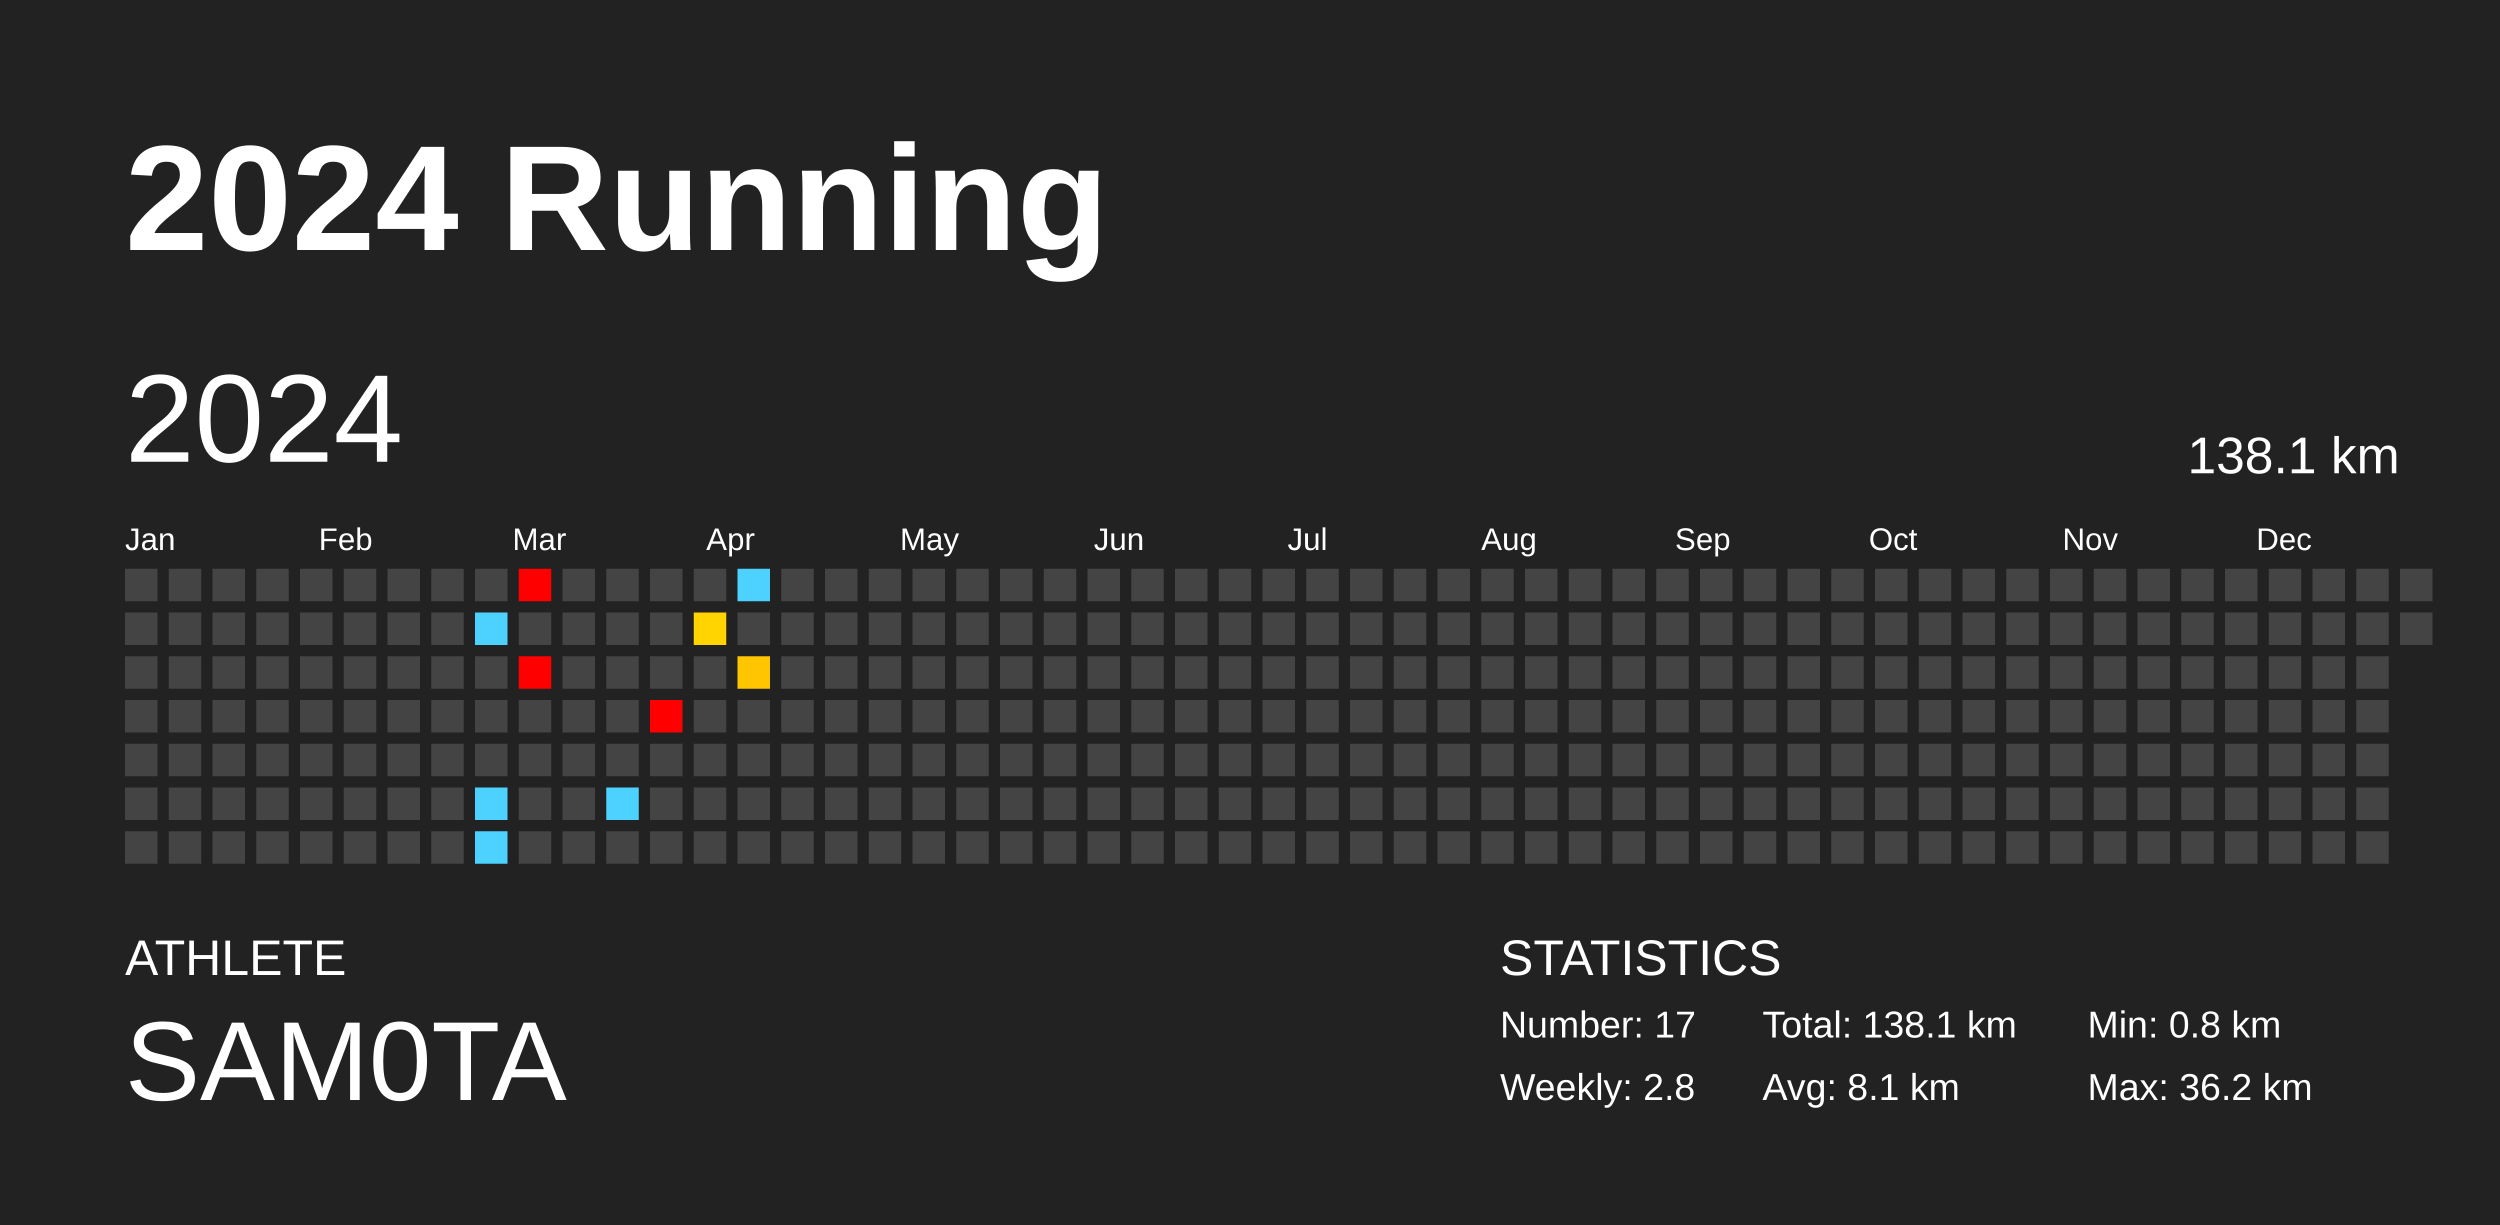
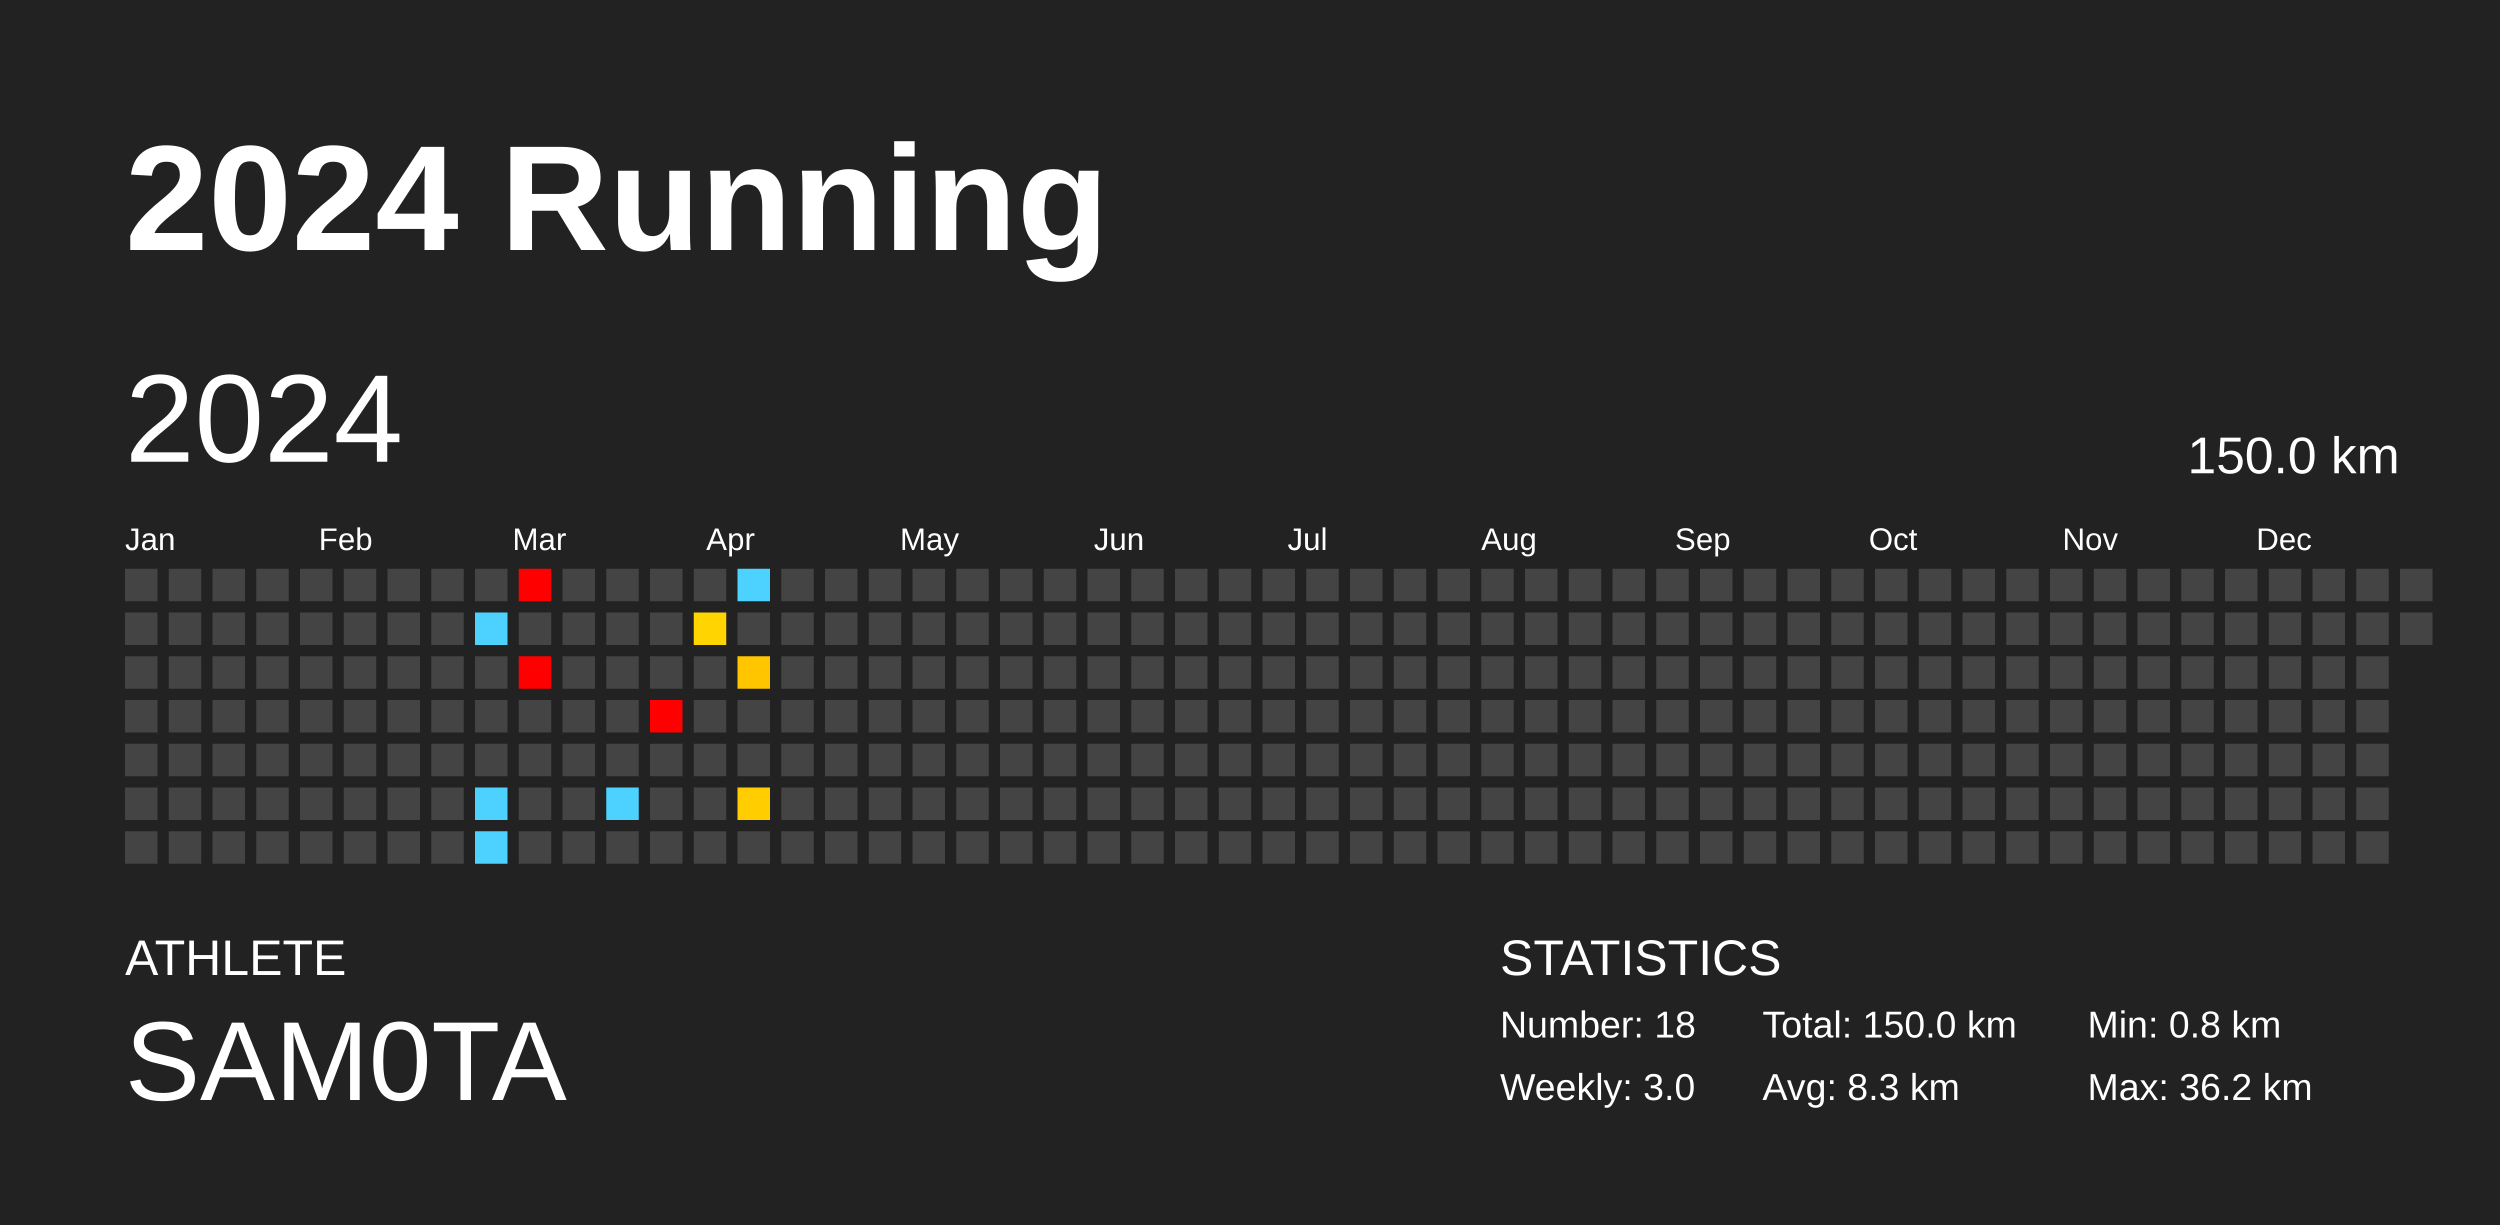
<svg xmlns="http://www.w3.org/2000/svg" baseProfile="full" height="98mm" version="1.1" viewBox="0,0,200,98" width="200mm">
  <defs />
  <rect fill="#222222" height="98" width="200" x="0" y="0" />
  <text fill="#FFFFFF" style="font-size:12px; font-family:Arial; font-weight:bold;" x="10" y="20">2024 Running</text>
  <text fill="#FFFFFF" style="font-size:4px; font-family:Arial" x="10" y="78">ATHLETE</text>
  <text fill="#FFFFFF" style="font-size:9px; font-family:Arial" x="10" y="88">SAM0TA</text>
  <text fill="#FFFFFF" style="font-size:4px; font-family:Arial" x="120" y="78">STATISTICS</text>
-   <text fill="#FFFFFF" style="font-size:3px; font-family:Arial" x="120" y="83">Number: 17</text>
-   <text fill="#FFFFFF" style="font-size:3px; font-family:Arial" x="120" y="88">Weekly: 2.8</text>
-   <text fill="#FFFFFF" style="font-size:3px; font-family:Arial" x="141" y="83">Total: 138.1 km</text>
-   <text fill="#FFFFFF" style="font-size:3px; font-family:Arial" x="141" y="88">Avg: 8.1 km</text>
+   <text fill="#FFFFFF" style="font-size:3px; font-family:Arial" x="120" y="83">Number: 18</text>
+   <text fill="#FFFFFF" style="font-size:3px; font-family:Arial" x="120" y="88">Weekly: 3.0</text>
+   <text fill="#FFFFFF" style="font-size:3px; font-family:Arial" x="141" y="83">Total: 150.0 km</text>
+   <text fill="#FFFFFF" style="font-size:3px; font-family:Arial" x="141" y="88">Avg: 8.3 km</text>
  <text fill="#FFFFFF" style="font-size:3px; font-family:Arial" x="167" y="83">Min: 0.8 km</text>
  <text fill="#FFFFFF" style="font-size:3px; font-family:Arial" x="167" y="88">Max: 36.2 km</text>
  <text dominant-baseline="hanging" fill="#FFFFFF" style="font-size:10.0px; font-family:Arial;" x="10" y="30">2024</text>
-   <text dominant-baseline="hanging" fill="#FFFFFF" style="font-size:4.125px; font-family:Arial;" x="175" y="35">138.1 km</text>
+   <text dominant-baseline="hanging" fill="#FFFFFF" style="font-size:4.125px; font-family:Arial;" x="175" y="35">150.0 km</text>
  <text fill="#FFFFFF" style="font-size:2.5px; font-family:Arial" x="10.0" y="44">Jan</text>
  <text fill="#FFFFFF" style="font-size:2.5px; font-family:Arial" x="25.5" y="44">Feb</text>
  <text fill="#FFFFFF" style="font-size:2.5px; font-family:Arial" x="41.0" y="44">Mar</text>
  <text fill="#FFFFFF" style="font-size:2.5px; font-family:Arial" x="56.5" y="44">Apr</text>
  <text fill="#FFFFFF" style="font-size:2.5px; font-family:Arial" x="72.0" y="44">May</text>
  <text fill="#FFFFFF" style="font-size:2.5px; font-family:Arial" x="87.5" y="44">Jun</text>
  <text fill="#FFFFFF" style="font-size:2.5px; font-family:Arial" x="103.0" y="44">Jul</text>
  <text fill="#FFFFFF" style="font-size:2.5px; font-family:Arial" x="118.5" y="44">Aug</text>
  <text fill="#FFFFFF" style="font-size:2.5px; font-family:Arial" x="134.0" y="44">Sep</text>
  <text fill="#FFFFFF" style="font-size:2.5px; font-family:Arial" x="149.5" y="44">Oct</text>
  <text fill="#FFFFFF" style="font-size:2.5px; font-family:Arial" x="165.0" y="44">Nov</text>
  <text fill="#FFFFFF" style="font-size:2.5px; font-family:Arial" x="180.5" y="44">Dec</text>
  <rect fill="#444444" height="2.6" width="2.6" x="10.0" y="45.5" />
  <rect fill="#444444" height="2.6" width="2.6" x="10.0" y="49.0" />
  <rect fill="#444444" height="2.6" width="2.6" x="10.0" y="52.5" />
  <rect fill="#444444" height="2.6" width="2.6" x="10.0" y="56.0" />
  <rect fill="#444444" height="2.6" width="2.6" x="10.0" y="59.5" />
  <rect fill="#444444" height="2.6" width="2.6" x="10.0" y="63.0" />
  <rect fill="#444444" height="2.6" width="2.6" x="10.0" y="66.5" />
  <rect fill="#444444" height="2.6" width="2.6" x="13.5" y="45.5" />
  <rect fill="#444444" height="2.6" width="2.6" x="13.5" y="49.0" />
  <rect fill="#444444" height="2.6" width="2.6" x="13.5" y="52.5" />
  <rect fill="#444444" height="2.6" width="2.6" x="13.5" y="56.0" />
  <rect fill="#444444" height="2.6" width="2.6" x="13.5" y="59.5" />
  <rect fill="#444444" height="2.6" width="2.6" x="13.5" y="63.0" />
  <rect fill="#444444" height="2.6" width="2.6" x="13.5" y="66.5" />
  <rect fill="#444444" height="2.6" width="2.6" x="17.0" y="45.5" />
  <rect fill="#444444" height="2.6" width="2.6" x="17.0" y="49.0" />
  <rect fill="#444444" height="2.6" width="2.6" x="17.0" y="52.5" />
  <rect fill="#444444" height="2.6" width="2.6" x="17.0" y="56.0" />
  <rect fill="#444444" height="2.6" width="2.6" x="17.0" y="59.5" />
  <rect fill="#444444" height="2.6" width="2.6" x="17.0" y="63.0" />
  <rect fill="#444444" height="2.6" width="2.6" x="17.0" y="66.5" />
  <rect fill="#444444" height="2.6" width="2.6" x="20.5" y="45.5" />
  <rect fill="#444444" height="2.6" width="2.6" x="20.5" y="49.0" />
  <rect fill="#444444" height="2.6" width="2.6" x="20.5" y="52.5" />
  <rect fill="#444444" height="2.6" width="2.6" x="20.5" y="56.0" />
  <rect fill="#444444" height="2.6" width="2.6" x="20.5" y="59.5" />
  <rect fill="#444444" height="2.6" width="2.6" x="20.5" y="63.0" />
  <rect fill="#444444" height="2.6" width="2.6" x="20.5" y="66.5" />
  <rect fill="#444444" height="2.6" width="2.6" x="24.0" y="45.5" />
  <rect fill="#444444" height="2.6" width="2.6" x="24.0" y="49.0" />
  <rect fill="#444444" height="2.6" width="2.6" x="24.0" y="52.5" />
  <rect fill="#444444" height="2.6" width="2.6" x="24.0" y="56.0" />
  <rect fill="#444444" height="2.6" width="2.6" x="24.0" y="59.5" />
  <rect fill="#444444" height="2.6" width="2.6" x="24.0" y="63.0" />
  <rect fill="#444444" height="2.6" width="2.6" x="24.0" y="66.5" />
  <rect fill="#444444" height="2.6" width="2.6" x="27.5" y="45.5" />
  <rect fill="#444444" height="2.6" width="2.6" x="27.5" y="49.0" />
  <rect fill="#444444" height="2.6" width="2.6" x="27.5" y="52.5" />
  <rect fill="#444444" height="2.6" width="2.6" x="27.5" y="56.0" />
  <rect fill="#444444" height="2.6" width="2.6" x="27.5" y="59.5" />
  <rect fill="#444444" height="2.6" width="2.6" x="27.5" y="63.0" />
  <rect fill="#444444" height="2.6" width="2.6" x="27.5" y="66.5" />
  <rect fill="#444444" height="2.6" width="2.6" x="31.0" y="45.5" />
  <rect fill="#444444" height="2.6" width="2.6" x="31.0" y="49.0" />
  <rect fill="#444444" height="2.6" width="2.6" x="31.0" y="52.5" />
  <rect fill="#444444" height="2.6" width="2.6" x="31.0" y="56.0" />
  <rect fill="#444444" height="2.6" width="2.6" x="31.0" y="59.5" />
  <rect fill="#444444" height="2.6" width="2.6" x="31.0" y="63.0" />
  <rect fill="#444444" height="2.6" width="2.6" x="31.0" y="66.5" />
  <rect fill="#444444" height="2.6" width="2.6" x="34.5" y="45.5" />
  <rect fill="#444444" height="2.6" width="2.6" x="34.5" y="49.0" />
  <rect fill="#444444" height="2.6" width="2.6" x="34.5" y="52.5" />
  <rect fill="#444444" height="2.6" width="2.6" x="34.5" y="56.0" />
  <rect fill="#444444" height="2.6" width="2.6" x="34.5" y="59.5" />
  <rect fill="#444444" height="2.6" width="2.6" x="34.5" y="63.0" />
  <rect fill="#444444" height="2.6" width="2.6" x="34.5" y="66.5" />
  <rect fill="#444444" height="2.6" width="2.6" x="38.0" y="45.5" />
  <rect fill="#4dd2ff" height="2.6" width="2.6" x="38.0" y="49.0" />
  <rect fill="#444444" height="2.6" width="2.6" x="38.0" y="52.5" />
  <rect fill="#444444" height="2.6" width="2.6" x="38.0" y="56.0" />
  <rect fill="#444444" height="2.6" width="2.6" x="38.0" y="59.5" />
  <rect fill="#4dd2ff" height="2.6" width="2.6" x="38.0" y="63.0" />
  <rect fill="#4dd2ff" height="2.6" width="2.6" x="38.0" y="66.5" />
  <rect fill="red" height="2.6" width="2.6" x="41.5" y="45.5" />
  <rect fill="#444444" height="2.6" width="2.6" x="41.5" y="49.0" />
  <rect fill="red" height="2.6" width="2.6" x="41.5" y="52.5" />
  <rect fill="#444444" height="2.6" width="2.6" x="41.5" y="56.0" />
  <rect fill="#444444" height="2.6" width="2.6" x="41.5" y="59.5" />
  <rect fill="#444444" height="2.6" width="2.6" x="41.5" y="63.0" />
  <rect fill="#444444" height="2.6" width="2.6" x="41.5" y="66.5" />
  <rect fill="#444444" height="2.6" width="2.6" x="45.0" y="45.5" />
  <rect fill="#444444" height="2.6" width="2.6" x="45.0" y="49.0" />
  <rect fill="#444444" height="2.6" width="2.6" x="45.0" y="52.5" />
  <rect fill="#444444" height="2.6" width="2.6" x="45.0" y="56.0" />
  <rect fill="#444444" height="2.6" width="2.6" x="45.0" y="59.5" />
  <rect fill="#444444" height="2.6" width="2.6" x="45.0" y="63.0" />
  <rect fill="#444444" height="2.6" width="2.6" x="45.0" y="66.5" />
  <rect fill="#444444" height="2.6" width="2.6" x="48.5" y="45.5" />
  <rect fill="#444444" height="2.6" width="2.6" x="48.5" y="49.0" />
  <rect fill="#444444" height="2.6" width="2.6" x="48.5" y="52.5" />
  <rect fill="#444444" height="2.6" width="2.6" x="48.5" y="56.0" />
  <rect fill="#444444" height="2.6" width="2.6" x="48.5" y="59.5" />
  <rect fill="#4dd2ff" height="2.6" width="2.6" x="48.5" y="63.0" />
  <rect fill="#444444" height="2.6" width="2.6" x="48.5" y="66.5" />
  <rect fill="#444444" height="2.6" width="2.6" x="52.0" y="45.5" />
  <rect fill="#444444" height="2.6" width="2.6" x="52.0" y="49.0" />
  <rect fill="#444444" height="2.6" width="2.6" x="52.0" y="52.5" />
  <rect fill="red" height="2.6" width="2.6" x="52.0" y="56.0" />
  <rect fill="#444444" height="2.6" width="2.6" x="52.0" y="59.5" />
  <rect fill="#444444" height="2.6" width="2.6" x="52.0" y="63.0" />
  <rect fill="#444444" height="2.6" width="2.6" x="52.0" y="66.5" />
  <rect fill="#444444" height="2.6" width="2.6" x="55.5" y="45.5" />
  <rect fill="#ffd400" height="2.6" width="2.6" x="55.5" y="49.0" />
  <rect fill="#444444" height="2.6" width="2.6" x="55.5" y="52.5" />
  <rect fill="#444444" height="2.6" width="2.6" x="55.5" y="56.0" />
  <rect fill="#444444" height="2.6" width="2.6" x="55.5" y="59.5" />
  <rect fill="#444444" height="2.6" width="2.6" x="55.5" y="63.0" />
  <rect fill="#444444" height="2.6" width="2.6" x="55.5" y="66.5" />
  <rect fill="#4dd2ff" height="2.6" width="2.6" x="59.0" y="45.5" />
  <rect fill="#444444" height="2.6" width="2.6" x="59.0" y="49.0" />
  <rect fill="#ffc600" height="2.6" width="2.6" x="59.0" y="52.5" />
  <rect fill="#444444" height="2.6" width="2.6" x="59.0" y="56.0" />
  <rect fill="#444444" height="2.6" width="2.6" x="59.0" y="59.5" />
-   <rect fill="#444444" height="2.6" width="2.6" x="59.0" y="63.0" />
+   <rect fill="#ffcd00" height="2.6" width="2.6" x="59.0" y="63.0" />
  <rect fill="#444444" height="2.6" width="2.6" x="59.0" y="66.5" />
  <rect fill="#444444" height="2.6" width="2.6" x="62.5" y="45.5" />
  <rect fill="#444444" height="2.6" width="2.6" x="62.5" y="49.0" />
  <rect fill="#444444" height="2.6" width="2.6" x="62.5" y="52.5" />
  <rect fill="#444444" height="2.6" width="2.6" x="62.5" y="56.0" />
  <rect fill="#444444" height="2.6" width="2.6" x="62.5" y="59.5" />
  <rect fill="#444444" height="2.6" width="2.6" x="62.5" y="63.0" />
  <rect fill="#444444" height="2.6" width="2.6" x="62.5" y="66.5" />
  <rect fill="#444444" height="2.6" width="2.6" x="66.0" y="45.5" />
  <rect fill="#444444" height="2.6" width="2.6" x="66.0" y="49.0" />
  <rect fill="#444444" height="2.6" width="2.6" x="66.0" y="52.5" />
  <rect fill="#444444" height="2.6" width="2.6" x="66.0" y="56.0" />
  <rect fill="#444444" height="2.6" width="2.6" x="66.0" y="59.5" />
  <rect fill="#444444" height="2.6" width="2.6" x="66.0" y="63.0" />
  <rect fill="#444444" height="2.6" width="2.6" x="66.0" y="66.5" />
  <rect fill="#444444" height="2.6" width="2.6" x="69.5" y="45.5" />
  <rect fill="#444444" height="2.6" width="2.6" x="69.5" y="49.0" />
  <rect fill="#444444" height="2.6" width="2.6" x="69.5" y="52.5" />
  <rect fill="#444444" height="2.6" width="2.6" x="69.5" y="56.0" />
  <rect fill="#444444" height="2.6" width="2.6" x="69.5" y="59.5" />
  <rect fill="#444444" height="2.6" width="2.6" x="69.5" y="63.0" />
  <rect fill="#444444" height="2.6" width="2.6" x="69.5" y="66.5" />
  <rect fill="#444444" height="2.6" width="2.6" x="73.0" y="45.5" />
  <rect fill="#444444" height="2.6" width="2.6" x="73.0" y="49.0" />
  <rect fill="#444444" height="2.6" width="2.6" x="73.0" y="52.5" />
  <rect fill="#444444" height="2.6" width="2.6" x="73.0" y="56.0" />
  <rect fill="#444444" height="2.6" width="2.6" x="73.0" y="59.5" />
  <rect fill="#444444" height="2.6" width="2.6" x="73.0" y="63.0" />
  <rect fill="#444444" height="2.6" width="2.6" x="73.0" y="66.5" />
  <rect fill="#444444" height="2.6" width="2.6" x="76.5" y="45.5" />
  <rect fill="#444444" height="2.6" width="2.6" x="76.5" y="49.0" />
  <rect fill="#444444" height="2.6" width="2.6" x="76.5" y="52.5" />
  <rect fill="#444444" height="2.6" width="2.6" x="76.5" y="56.0" />
  <rect fill="#444444" height="2.6" width="2.6" x="76.5" y="59.5" />
  <rect fill="#444444" height="2.6" width="2.6" x="76.5" y="63.0" />
  <rect fill="#444444" height="2.6" width="2.6" x="76.5" y="66.5" />
  <rect fill="#444444" height="2.6" width="2.6" x="80.0" y="45.5" />
  <rect fill="#444444" height="2.6" width="2.6" x="80.0" y="49.0" />
  <rect fill="#444444" height="2.6" width="2.6" x="80.0" y="52.5" />
  <rect fill="#444444" height="2.6" width="2.6" x="80.0" y="56.0" />
  <rect fill="#444444" height="2.6" width="2.6" x="80.0" y="59.5" />
  <rect fill="#444444" height="2.6" width="2.6" x="80.0" y="63.0" />
  <rect fill="#444444" height="2.6" width="2.6" x="80.0" y="66.5" />
  <rect fill="#444444" height="2.6" width="2.6" x="83.5" y="45.5" />
  <rect fill="#444444" height="2.6" width="2.6" x="83.5" y="49.0" />
  <rect fill="#444444" height="2.6" width="2.6" x="83.5" y="52.5" />
  <rect fill="#444444" height="2.6" width="2.6" x="83.5" y="56.0" />
  <rect fill="#444444" height="2.6" width="2.6" x="83.5" y="59.5" />
  <rect fill="#444444" height="2.6" width="2.6" x="83.5" y="63.0" />
  <rect fill="#444444" height="2.6" width="2.6" x="83.5" y="66.5" />
  <rect fill="#444444" height="2.6" width="2.6" x="87.0" y="45.5" />
  <rect fill="#444444" height="2.6" width="2.6" x="87.0" y="49.0" />
  <rect fill="#444444" height="2.6" width="2.6" x="87.0" y="52.5" />
  <rect fill="#444444" height="2.6" width="2.6" x="87.0" y="56.0" />
  <rect fill="#444444" height="2.6" width="2.6" x="87.0" y="59.5" />
  <rect fill="#444444" height="2.6" width="2.6" x="87.0" y="63.0" />
  <rect fill="#444444" height="2.6" width="2.6" x="87.0" y="66.5" />
  <rect fill="#444444" height="2.6" width="2.6" x="90.5" y="45.5" />
  <rect fill="#444444" height="2.6" width="2.6" x="90.5" y="49.0" />
  <rect fill="#444444" height="2.6" width="2.6" x="90.5" y="52.5" />
  <rect fill="#444444" height="2.6" width="2.6" x="90.5" y="56.0" />
  <rect fill="#444444" height="2.6" width="2.6" x="90.5" y="59.5" />
  <rect fill="#444444" height="2.6" width="2.6" x="90.5" y="63.0" />
  <rect fill="#444444" height="2.6" width="2.6" x="90.5" y="66.5" />
  <rect fill="#444444" height="2.6" width="2.6" x="94.0" y="45.5" />
  <rect fill="#444444" height="2.6" width="2.6" x="94.0" y="49.0" />
  <rect fill="#444444" height="2.6" width="2.6" x="94.0" y="52.5" />
  <rect fill="#444444" height="2.6" width="2.6" x="94.0" y="56.0" />
  <rect fill="#444444" height="2.6" width="2.6" x="94.0" y="59.5" />
  <rect fill="#444444" height="2.6" width="2.6" x="94.0" y="63.0" />
  <rect fill="#444444" height="2.6" width="2.6" x="94.0" y="66.5" />
  <rect fill="#444444" height="2.6" width="2.6" x="97.5" y="45.5" />
  <rect fill="#444444" height="2.6" width="2.6" x="97.5" y="49.0" />
  <rect fill="#444444" height="2.6" width="2.6" x="97.5" y="52.5" />
  <rect fill="#444444" height="2.6" width="2.6" x="97.5" y="56.0" />
  <rect fill="#444444" height="2.6" width="2.6" x="97.5" y="59.5" />
  <rect fill="#444444" height="2.6" width="2.6" x="97.5" y="63.0" />
  <rect fill="#444444" height="2.6" width="2.6" x="97.5" y="66.5" />
  <rect fill="#444444" height="2.6" width="2.6" x="101.0" y="45.5" />
  <rect fill="#444444" height="2.6" width="2.6" x="101.0" y="49.0" />
  <rect fill="#444444" height="2.6" width="2.6" x="101.0" y="52.5" />
  <rect fill="#444444" height="2.6" width="2.6" x="101.0" y="56.0" />
  <rect fill="#444444" height="2.6" width="2.6" x="101.0" y="59.5" />
  <rect fill="#444444" height="2.6" width="2.6" x="101.0" y="63.0" />
  <rect fill="#444444" height="2.6" width="2.6" x="101.0" y="66.5" />
  <rect fill="#444444" height="2.6" width="2.6" x="104.5" y="45.5" />
  <rect fill="#444444" height="2.6" width="2.6" x="104.5" y="49.0" />
  <rect fill="#444444" height="2.6" width="2.6" x="104.5" y="52.5" />
  <rect fill="#444444" height="2.6" width="2.6" x="104.5" y="56.0" />
  <rect fill="#444444" height="2.6" width="2.6" x="104.5" y="59.5" />
  <rect fill="#444444" height="2.6" width="2.6" x="104.5" y="63.0" />
  <rect fill="#444444" height="2.6" width="2.6" x="104.5" y="66.5" />
  <rect fill="#444444" height="2.6" width="2.6" x="108.0" y="45.5" />
  <rect fill="#444444" height="2.6" width="2.6" x="108.0" y="49.0" />
  <rect fill="#444444" height="2.6" width="2.6" x="108.0" y="52.5" />
  <rect fill="#444444" height="2.6" width="2.6" x="108.0" y="56.0" />
  <rect fill="#444444" height="2.6" width="2.6" x="108.0" y="59.5" />
  <rect fill="#444444" height="2.6" width="2.6" x="108.0" y="63.0" />
  <rect fill="#444444" height="2.6" width="2.6" x="108.0" y="66.5" />
  <rect fill="#444444" height="2.6" width="2.6" x="111.5" y="45.5" />
  <rect fill="#444444" height="2.6" width="2.6" x="111.5" y="49.0" />
  <rect fill="#444444" height="2.6" width="2.6" x="111.5" y="52.5" />
  <rect fill="#444444" height="2.6" width="2.6" x="111.5" y="56.0" />
  <rect fill="#444444" height="2.6" width="2.6" x="111.5" y="59.5" />
  <rect fill="#444444" height="2.6" width="2.6" x="111.5" y="63.0" />
  <rect fill="#444444" height="2.6" width="2.6" x="111.5" y="66.5" />
  <rect fill="#444444" height="2.6" width="2.6" x="115.0" y="45.5" />
  <rect fill="#444444" height="2.6" width="2.6" x="115.0" y="49.0" />
  <rect fill="#444444" height="2.6" width="2.6" x="115.0" y="52.5" />
  <rect fill="#444444" height="2.6" width="2.6" x="115.0" y="56.0" />
  <rect fill="#444444" height="2.6" width="2.6" x="115.0" y="59.5" />
  <rect fill="#444444" height="2.6" width="2.6" x="115.0" y="63.0" />
  <rect fill="#444444" height="2.6" width="2.6" x="115.0" y="66.5" />
  <rect fill="#444444" height="2.6" width="2.6" x="118.5" y="45.5" />
  <rect fill="#444444" height="2.6" width="2.6" x="118.5" y="49.0" />
  <rect fill="#444444" height="2.6" width="2.6" x="118.5" y="52.5" />
  <rect fill="#444444" height="2.6" width="2.6" x="118.5" y="56.0" />
  <rect fill="#444444" height="2.6" width="2.6" x="118.5" y="59.5" />
  <rect fill="#444444" height="2.6" width="2.6" x="118.5" y="63.0" />
  <rect fill="#444444" height="2.6" width="2.6" x="118.5" y="66.5" />
  <rect fill="#444444" height="2.6" width="2.6" x="122.0" y="45.5" />
  <rect fill="#444444" height="2.6" width="2.6" x="122.0" y="49.0" />
  <rect fill="#444444" height="2.6" width="2.6" x="122.0" y="52.5" />
  <rect fill="#444444" height="2.6" width="2.6" x="122.0" y="56.0" />
  <rect fill="#444444" height="2.6" width="2.6" x="122.0" y="59.5" />
  <rect fill="#444444" height="2.6" width="2.6" x="122.0" y="63.0" />
  <rect fill="#444444" height="2.6" width="2.6" x="122.0" y="66.5" />
  <rect fill="#444444" height="2.6" width="2.6" x="125.5" y="45.5" />
  <rect fill="#444444" height="2.6" width="2.6" x="125.5" y="49.0" />
  <rect fill="#444444" height="2.6" width="2.6" x="125.5" y="52.5" />
  <rect fill="#444444" height="2.6" width="2.6" x="125.5" y="56.0" />
  <rect fill="#444444" height="2.6" width="2.6" x="125.5" y="59.5" />
  <rect fill="#444444" height="2.6" width="2.6" x="125.5" y="63.0" />
  <rect fill="#444444" height="2.6" width="2.6" x="125.5" y="66.5" />
  <rect fill="#444444" height="2.6" width="2.6" x="129.0" y="45.5" />
  <rect fill="#444444" height="2.6" width="2.6" x="129.0" y="49.0" />
  <rect fill="#444444" height="2.6" width="2.6" x="129.0" y="52.5" />
  <rect fill="#444444" height="2.6" width="2.6" x="129.0" y="56.0" />
  <rect fill="#444444" height="2.6" width="2.6" x="129.0" y="59.5" />
  <rect fill="#444444" height="2.6" width="2.6" x="129.0" y="63.0" />
  <rect fill="#444444" height="2.6" width="2.6" x="129.0" y="66.5" />
  <rect fill="#444444" height="2.6" width="2.6" x="132.5" y="45.5" />
  <rect fill="#444444" height="2.6" width="2.6" x="132.5" y="49.0" />
  <rect fill="#444444" height="2.6" width="2.6" x="132.5" y="52.5" />
  <rect fill="#444444" height="2.6" width="2.6" x="132.5" y="56.0" />
  <rect fill="#444444" height="2.6" width="2.6" x="132.5" y="59.5" />
  <rect fill="#444444" height="2.6" width="2.6" x="132.5" y="63.0" />
  <rect fill="#444444" height="2.6" width="2.6" x="132.5" y="66.5" />
  <rect fill="#444444" height="2.6" width="2.6" x="136.0" y="45.5" />
  <rect fill="#444444" height="2.6" width="2.6" x="136.0" y="49.0" />
  <rect fill="#444444" height="2.6" width="2.6" x="136.0" y="52.5" />
  <rect fill="#444444" height="2.6" width="2.6" x="136.0" y="56.0" />
  <rect fill="#444444" height="2.6" width="2.6" x="136.0" y="59.5" />
  <rect fill="#444444" height="2.6" width="2.6" x="136.0" y="63.0" />
  <rect fill="#444444" height="2.6" width="2.6" x="136.0" y="66.5" />
  <rect fill="#444444" height="2.6" width="2.6" x="139.5" y="45.5" />
  <rect fill="#444444" height="2.6" width="2.6" x="139.5" y="49.0" />
  <rect fill="#444444" height="2.6" width="2.6" x="139.5" y="52.5" />
  <rect fill="#444444" height="2.6" width="2.6" x="139.5" y="56.0" />
  <rect fill="#444444" height="2.6" width="2.6" x="139.5" y="59.5" />
  <rect fill="#444444" height="2.6" width="2.6" x="139.5" y="63.0" />
  <rect fill="#444444" height="2.6" width="2.6" x="139.5" y="66.5" />
  <rect fill="#444444" height="2.6" width="2.6" x="143.0" y="45.5" />
  <rect fill="#444444" height="2.6" width="2.6" x="143.0" y="49.0" />
  <rect fill="#444444" height="2.6" width="2.6" x="143.0" y="52.5" />
  <rect fill="#444444" height="2.6" width="2.6" x="143.0" y="56.0" />
  <rect fill="#444444" height="2.6" width="2.6" x="143.0" y="59.5" />
  <rect fill="#444444" height="2.6" width="2.6" x="143.0" y="63.0" />
  <rect fill="#444444" height="2.6" width="2.6" x="143.0" y="66.5" />
  <rect fill="#444444" height="2.6" width="2.6" x="146.5" y="45.5" />
  <rect fill="#444444" height="2.6" width="2.6" x="146.5" y="49.0" />
  <rect fill="#444444" height="2.6" width="2.6" x="146.5" y="52.5" />
  <rect fill="#444444" height="2.6" width="2.6" x="146.5" y="56.0" />
  <rect fill="#444444" height="2.6" width="2.6" x="146.5" y="59.5" />
  <rect fill="#444444" height="2.6" width="2.6" x="146.5" y="63.0" />
  <rect fill="#444444" height="2.6" width="2.6" x="146.5" y="66.5" />
  <rect fill="#444444" height="2.6" width="2.6" x="150.0" y="45.5" />
  <rect fill="#444444" height="2.6" width="2.6" x="150.0" y="49.0" />
  <rect fill="#444444" height="2.6" width="2.6" x="150.0" y="52.5" />
  <rect fill="#444444" height="2.6" width="2.6" x="150.0" y="56.0" />
  <rect fill="#444444" height="2.6" width="2.6" x="150.0" y="59.5" />
  <rect fill="#444444" height="2.6" width="2.6" x="150.0" y="63.0" />
  <rect fill="#444444" height="2.6" width="2.6" x="150.0" y="66.5" />
  <rect fill="#444444" height="2.6" width="2.6" x="153.5" y="45.5" />
  <rect fill="#444444" height="2.6" width="2.6" x="153.5" y="49.0" />
  <rect fill="#444444" height="2.6" width="2.6" x="153.5" y="52.5" />
  <rect fill="#444444" height="2.6" width="2.6" x="153.5" y="56.0" />
  <rect fill="#444444" height="2.6" width="2.6" x="153.5" y="59.5" />
  <rect fill="#444444" height="2.6" width="2.6" x="153.5" y="63.0" />
  <rect fill="#444444" height="2.6" width="2.6" x="153.5" y="66.5" />
  <rect fill="#444444" height="2.6" width="2.6" x="157.0" y="45.5" />
  <rect fill="#444444" height="2.6" width="2.6" x="157.0" y="49.0" />
  <rect fill="#444444" height="2.6" width="2.6" x="157.0" y="52.5" />
  <rect fill="#444444" height="2.6" width="2.6" x="157.0" y="56.0" />
  <rect fill="#444444" height="2.6" width="2.6" x="157.0" y="59.5" />
  <rect fill="#444444" height="2.6" width="2.6" x="157.0" y="63.0" />
  <rect fill="#444444" height="2.6" width="2.6" x="157.0" y="66.5" />
  <rect fill="#444444" height="2.6" width="2.6" x="160.5" y="45.5" />
  <rect fill="#444444" height="2.6" width="2.6" x="160.5" y="49.0" />
  <rect fill="#444444" height="2.6" width="2.6" x="160.5" y="52.5" />
  <rect fill="#444444" height="2.6" width="2.6" x="160.5" y="56.0" />
  <rect fill="#444444" height="2.6" width="2.6" x="160.5" y="59.5" />
  <rect fill="#444444" height="2.6" width="2.6" x="160.5" y="63.0" />
  <rect fill="#444444" height="2.6" width="2.6" x="160.5" y="66.5" />
  <rect fill="#444444" height="2.6" width="2.6" x="164.0" y="45.5" />
  <rect fill="#444444" height="2.6" width="2.6" x="164.0" y="49.0" />
  <rect fill="#444444" height="2.6" width="2.6" x="164.0" y="52.5" />
  <rect fill="#444444" height="2.6" width="2.6" x="164.0" y="56.0" />
  <rect fill="#444444" height="2.6" width="2.6" x="164.0" y="59.5" />
  <rect fill="#444444" height="2.6" width="2.6" x="164.0" y="63.0" />
  <rect fill="#444444" height="2.6" width="2.6" x="164.0" y="66.5" />
  <rect fill="#444444" height="2.6" width="2.6" x="167.5" y="45.5" />
  <rect fill="#444444" height="2.6" width="2.6" x="167.5" y="49.0" />
  <rect fill="#444444" height="2.6" width="2.6" x="167.5" y="52.5" />
  <rect fill="#444444" height="2.6" width="2.6" x="167.5" y="56.0" />
  <rect fill="#444444" height="2.6" width="2.6" x="167.5" y="59.5" />
  <rect fill="#444444" height="2.6" width="2.6" x="167.5" y="63.0" />
  <rect fill="#444444" height="2.6" width="2.6" x="167.5" y="66.5" />
  <rect fill="#444444" height="2.6" width="2.6" x="171.0" y="45.5" />
  <rect fill="#444444" height="2.6" width="2.6" x="171.0" y="49.0" />
  <rect fill="#444444" height="2.6" width="2.6" x="171.0" y="52.5" />
  <rect fill="#444444" height="2.6" width="2.6" x="171.0" y="56.0" />
  <rect fill="#444444" height="2.6" width="2.6" x="171.0" y="59.5" />
  <rect fill="#444444" height="2.6" width="2.6" x="171.0" y="63.0" />
  <rect fill="#444444" height="2.6" width="2.6" x="171.0" y="66.5" />
  <rect fill="#444444" height="2.6" width="2.6" x="174.5" y="45.5" />
  <rect fill="#444444" height="2.6" width="2.6" x="174.5" y="49.0" />
  <rect fill="#444444" height="2.6" width="2.6" x="174.5" y="52.5" />
  <rect fill="#444444" height="2.6" width="2.6" x="174.5" y="56.0" />
  <rect fill="#444444" height="2.6" width="2.6" x="174.5" y="59.5" />
  <rect fill="#444444" height="2.6" width="2.6" x="174.5" y="63.0" />
  <rect fill="#444444" height="2.6" width="2.6" x="174.5" y="66.5" />
  <rect fill="#444444" height="2.6" width="2.6" x="178.0" y="45.5" />
  <rect fill="#444444" height="2.6" width="2.6" x="178.0" y="49.0" />
  <rect fill="#444444" height="2.6" width="2.6" x="178.0" y="52.5" />
  <rect fill="#444444" height="2.6" width="2.6" x="178.0" y="56.0" />
  <rect fill="#444444" height="2.6" width="2.6" x="178.0" y="59.5" />
  <rect fill="#444444" height="2.6" width="2.6" x="178.0" y="63.0" />
  <rect fill="#444444" height="2.6" width="2.6" x="178.0" y="66.5" />
  <rect fill="#444444" height="2.6" width="2.6" x="181.5" y="45.5" />
  <rect fill="#444444" height="2.6" width="2.6" x="181.5" y="49.0" />
  <rect fill="#444444" height="2.6" width="2.6" x="181.5" y="52.5" />
  <rect fill="#444444" height="2.6" width="2.6" x="181.5" y="56.0" />
  <rect fill="#444444" height="2.6" width="2.6" x="181.5" y="59.5" />
  <rect fill="#444444" height="2.6" width="2.6" x="181.5" y="63.0" />
  <rect fill="#444444" height="2.6" width="2.6" x="181.5" y="66.5" />
  <rect fill="#444444" height="2.6" width="2.6" x="185.0" y="45.5" />
  <rect fill="#444444" height="2.6" width="2.6" x="185.0" y="49.0" />
  <rect fill="#444444" height="2.6" width="2.6" x="185.0" y="52.5" />
  <rect fill="#444444" height="2.6" width="2.6" x="185.0" y="56.0" />
  <rect fill="#444444" height="2.6" width="2.6" x="185.0" y="59.5" />
  <rect fill="#444444" height="2.6" width="2.6" x="185.0" y="63.0" />
  <rect fill="#444444" height="2.6" width="2.6" x="185.0" y="66.5" />
  <rect fill="#444444" height="2.6" width="2.6" x="188.5" y="45.5" />
  <rect fill="#444444" height="2.6" width="2.6" x="188.5" y="49.0" />
  <rect fill="#444444" height="2.6" width="2.6" x="188.5" y="52.5" />
  <rect fill="#444444" height="2.6" width="2.6" x="188.5" y="56.0" />
  <rect fill="#444444" height="2.6" width="2.6" x="188.5" y="59.5" />
  <rect fill="#444444" height="2.6" width="2.6" x="188.5" y="63.0" />
  <rect fill="#444444" height="2.6" width="2.6" x="188.5" y="66.5" />
  <rect fill="#444444" height="2.6" width="2.6" x="192.0" y="45.5" />
  <rect fill="#444444" height="2.6" width="2.6" x="192.0" y="49.0" />
</svg>
